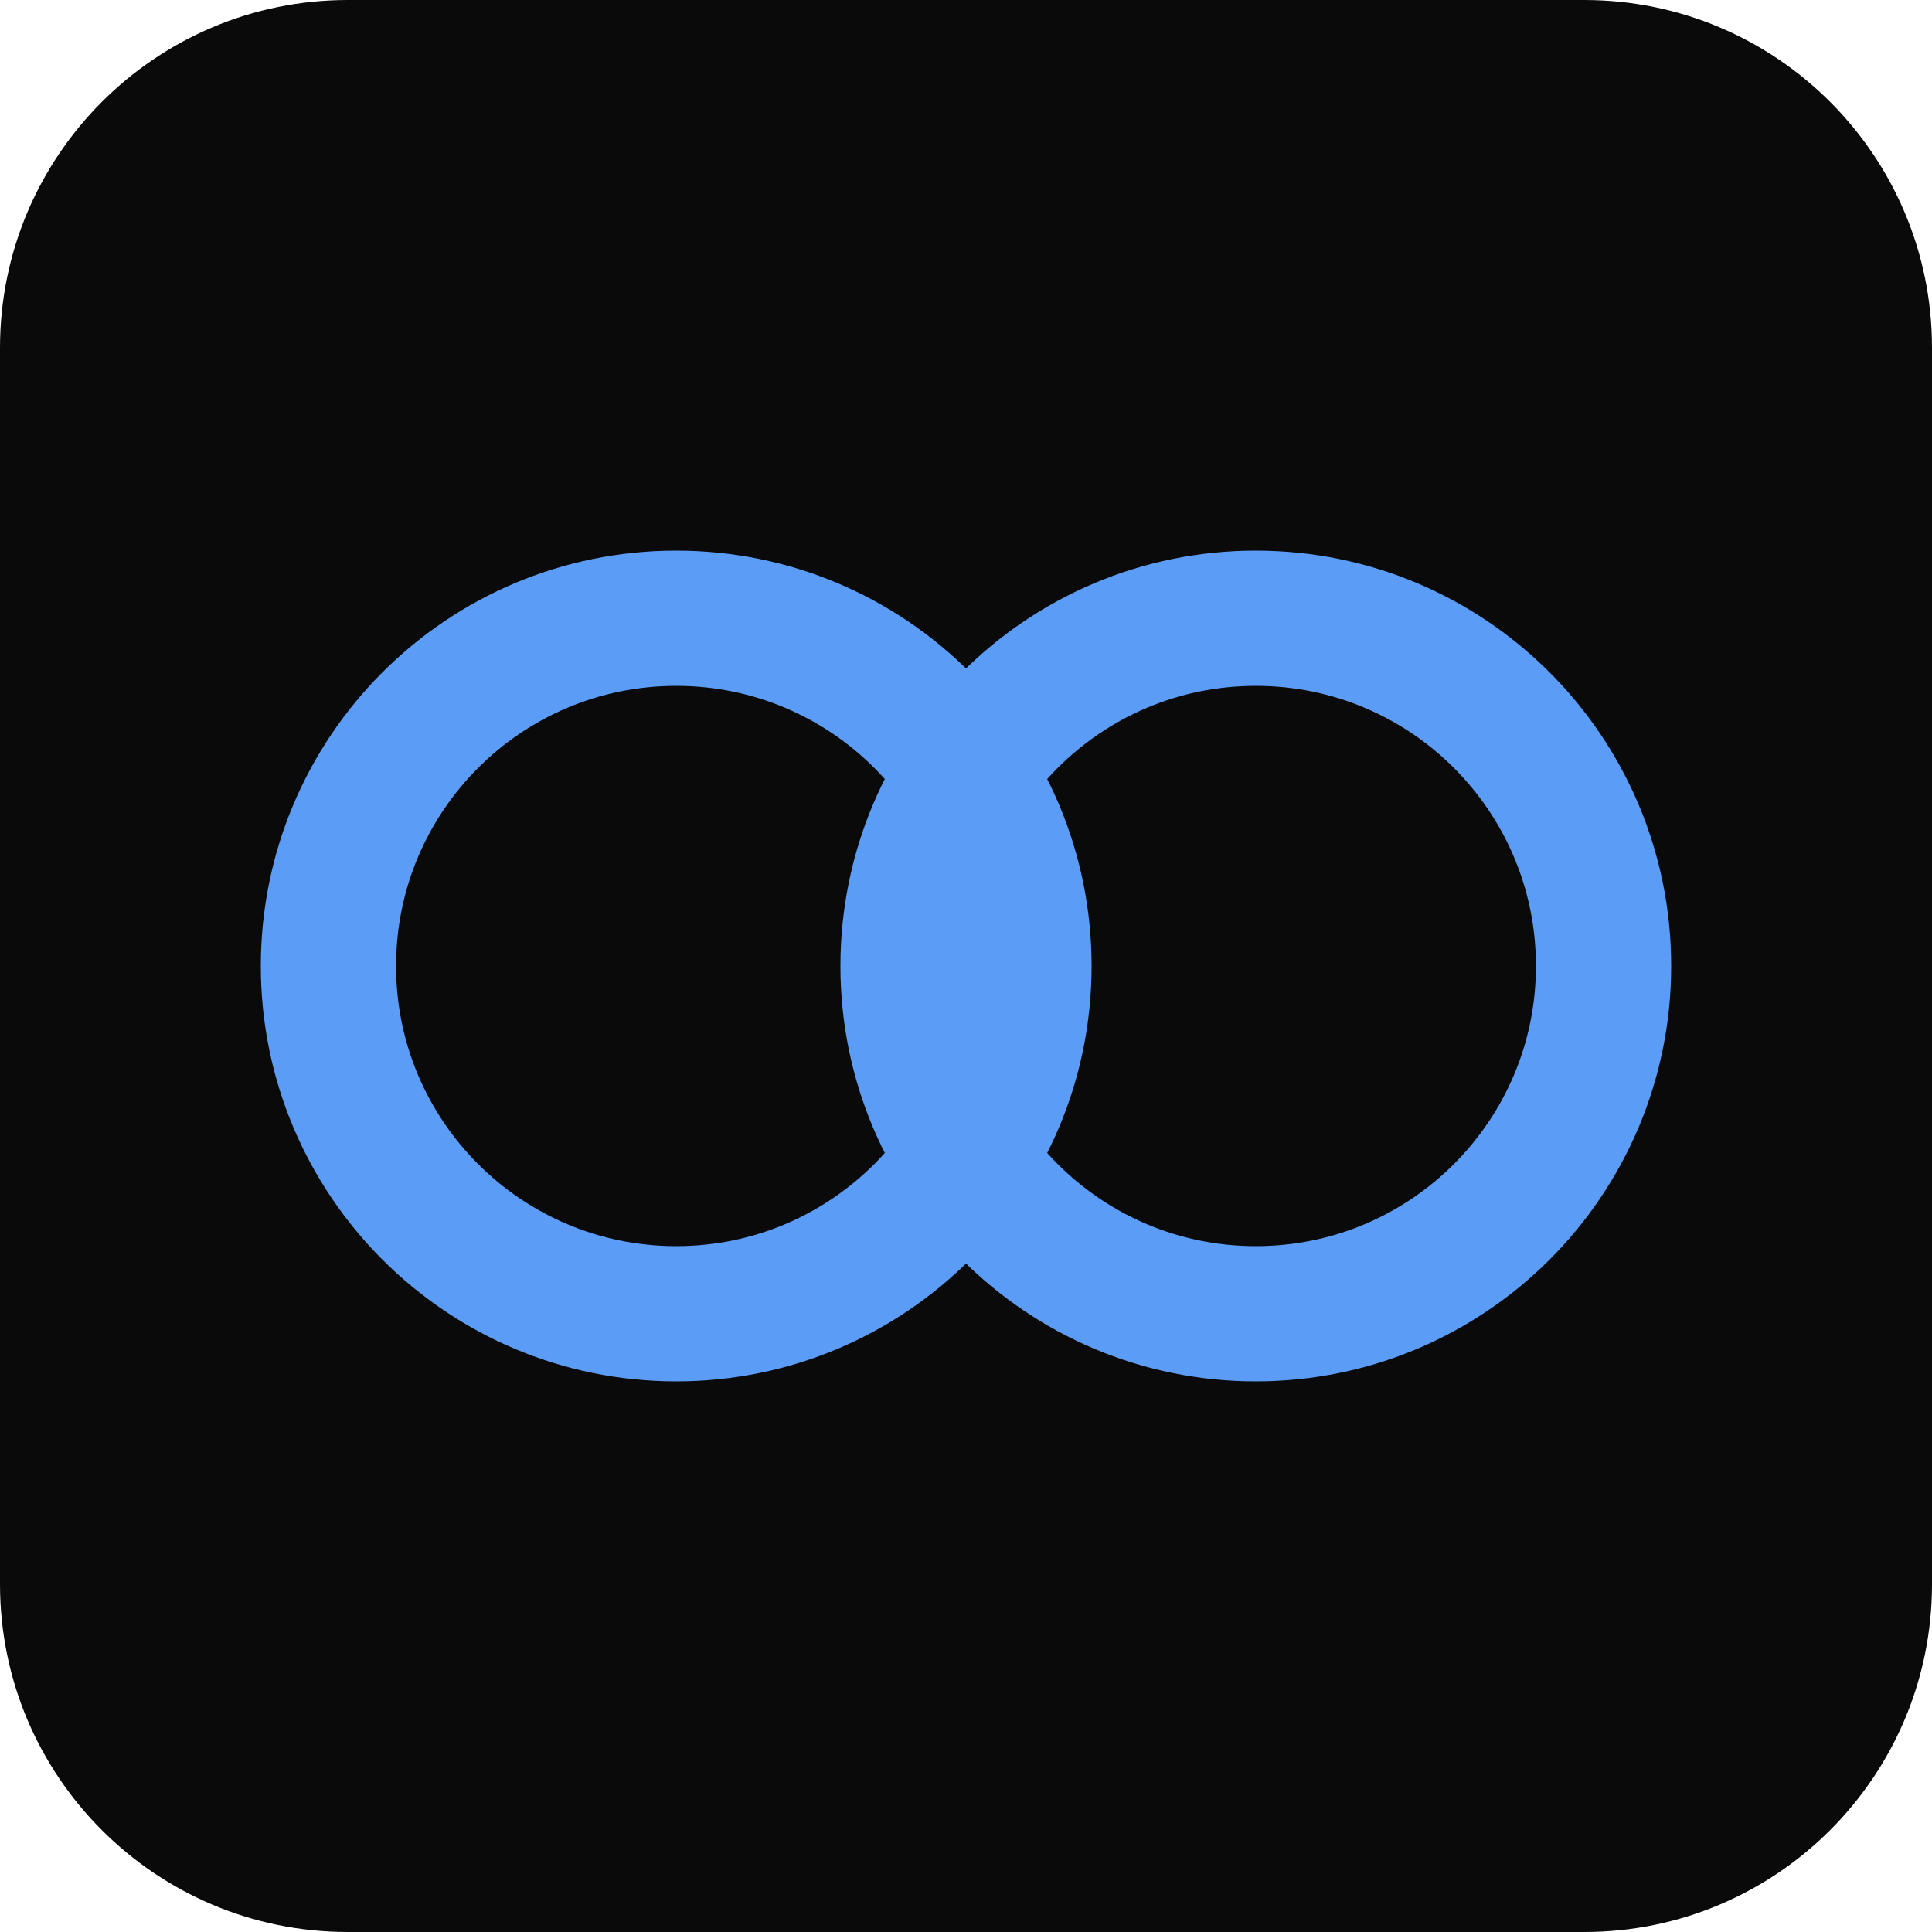
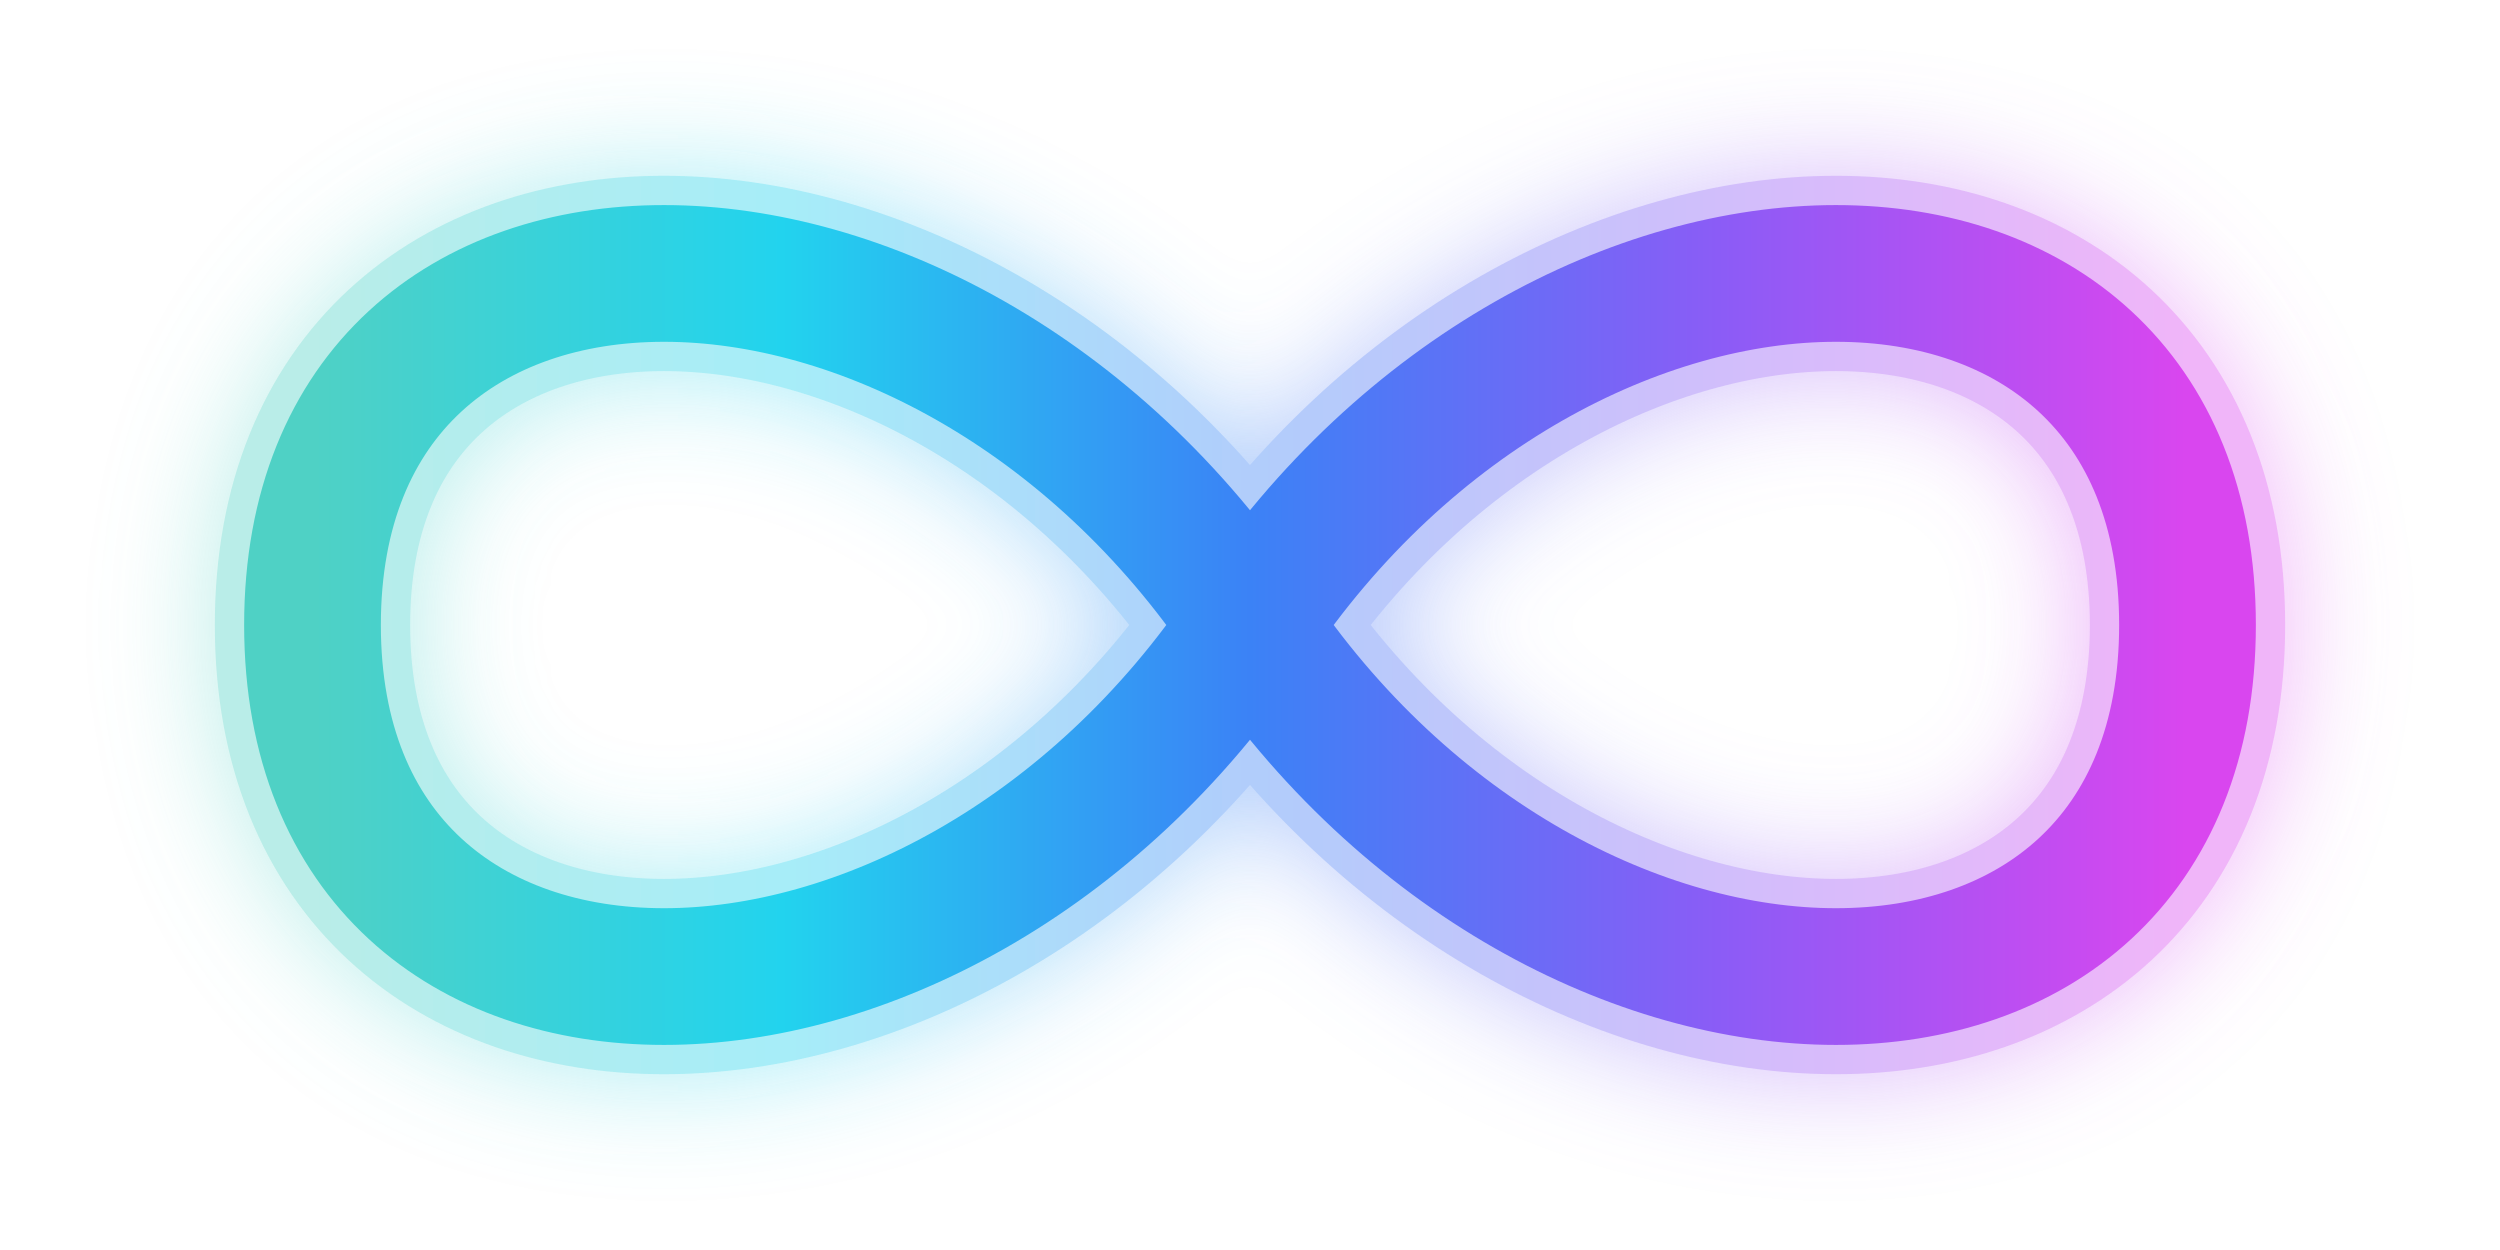
- <svg xmlns="http://www.w3.org/2000/svg" viewBox="0 0 100 100">
-   <rect width="100" height="100" fill="#0a0a0a" rx="18" />
-   <circle cx="35" cy="50" r="18" fill="none" stroke="#5b9cf6" stroke-width="7" />
-   <circle cx="65" cy="50" r="18" fill="none" stroke="#5b9cf6" stroke-width="7" />
+ <svg xmlns="http://www.w3.org/2000/svg" viewBox="0 0 256 128" fill="none">
+   <defs>
+     <linearGradient id="infinityGradient" x1="0%" y1="50%" x2="100%" y2="50%">
+       <stop offset="0%" stop-color="#4fd1c5" />
+       <stop offset="25%" stop-color="#22d3ee" />
+       <stop offset="50%" stop-color="#3b82f6" />
+       <stop offset="75%" stop-color="#8b5cf6" />
+       <stop offset="100%" stop-color="#d946ef" />
+     </linearGradient>
+     <filter id="glow" x="-50%" y="-50%" width="200%" height="200%">
+       <feGaussianBlur stdDeviation="6" result="blur" />
+       <feMerge>
+         <feMergeNode in="blur" />
+         <feMergeNode in="SourceGraphic" />
+       </feMerge>
+     </filter>
+   </defs>
+   <path d="M32 64 C32 16, 96 16, 128 64        S224 112, 224 64        S160 16, 128 64        S32 112, 32 64" stroke="url(#infinityGradient)" stroke-width="20" stroke-linecap="round" stroke-linejoin="round" opacity="0.4" filter="url(#glow)" />
+   <path d="M32 64 C32 16, 96 16, 128 64        S224 112, 224 64        S160 16, 128 64        S32 112, 32 64" stroke="url(#infinityGradient)" stroke-width="14" stroke-linecap="round" stroke-linejoin="round" />
</svg>
